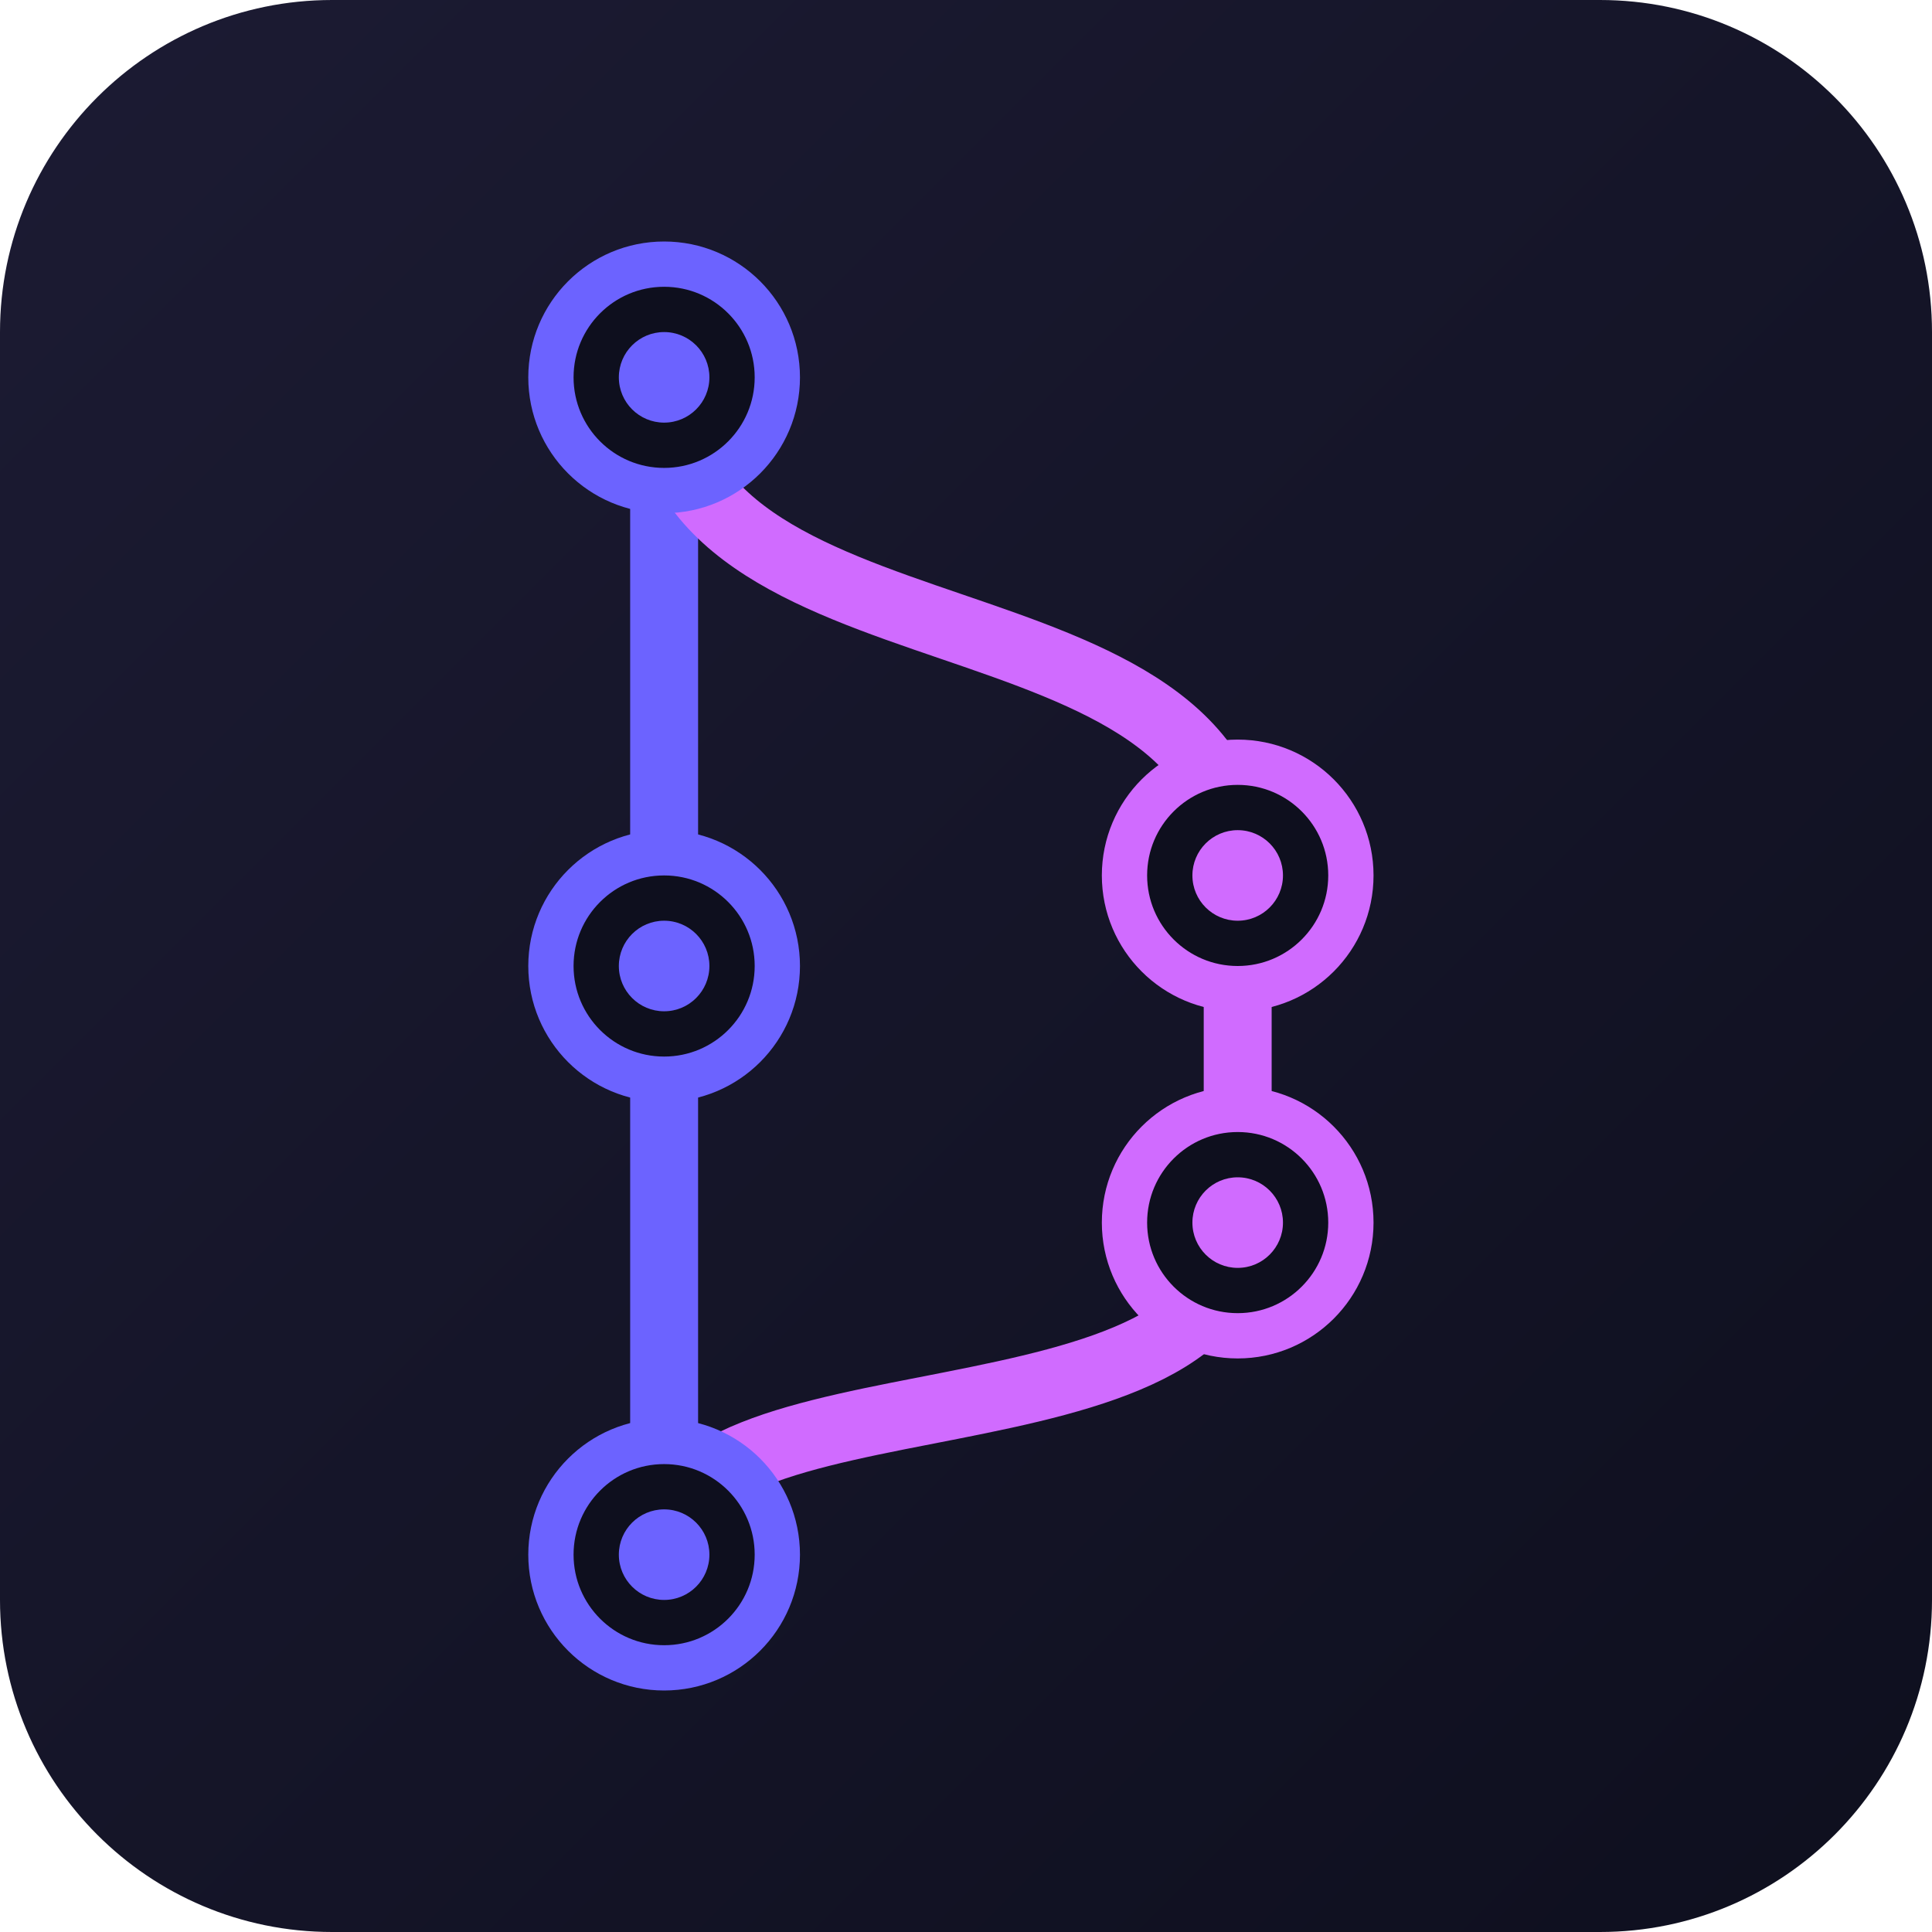
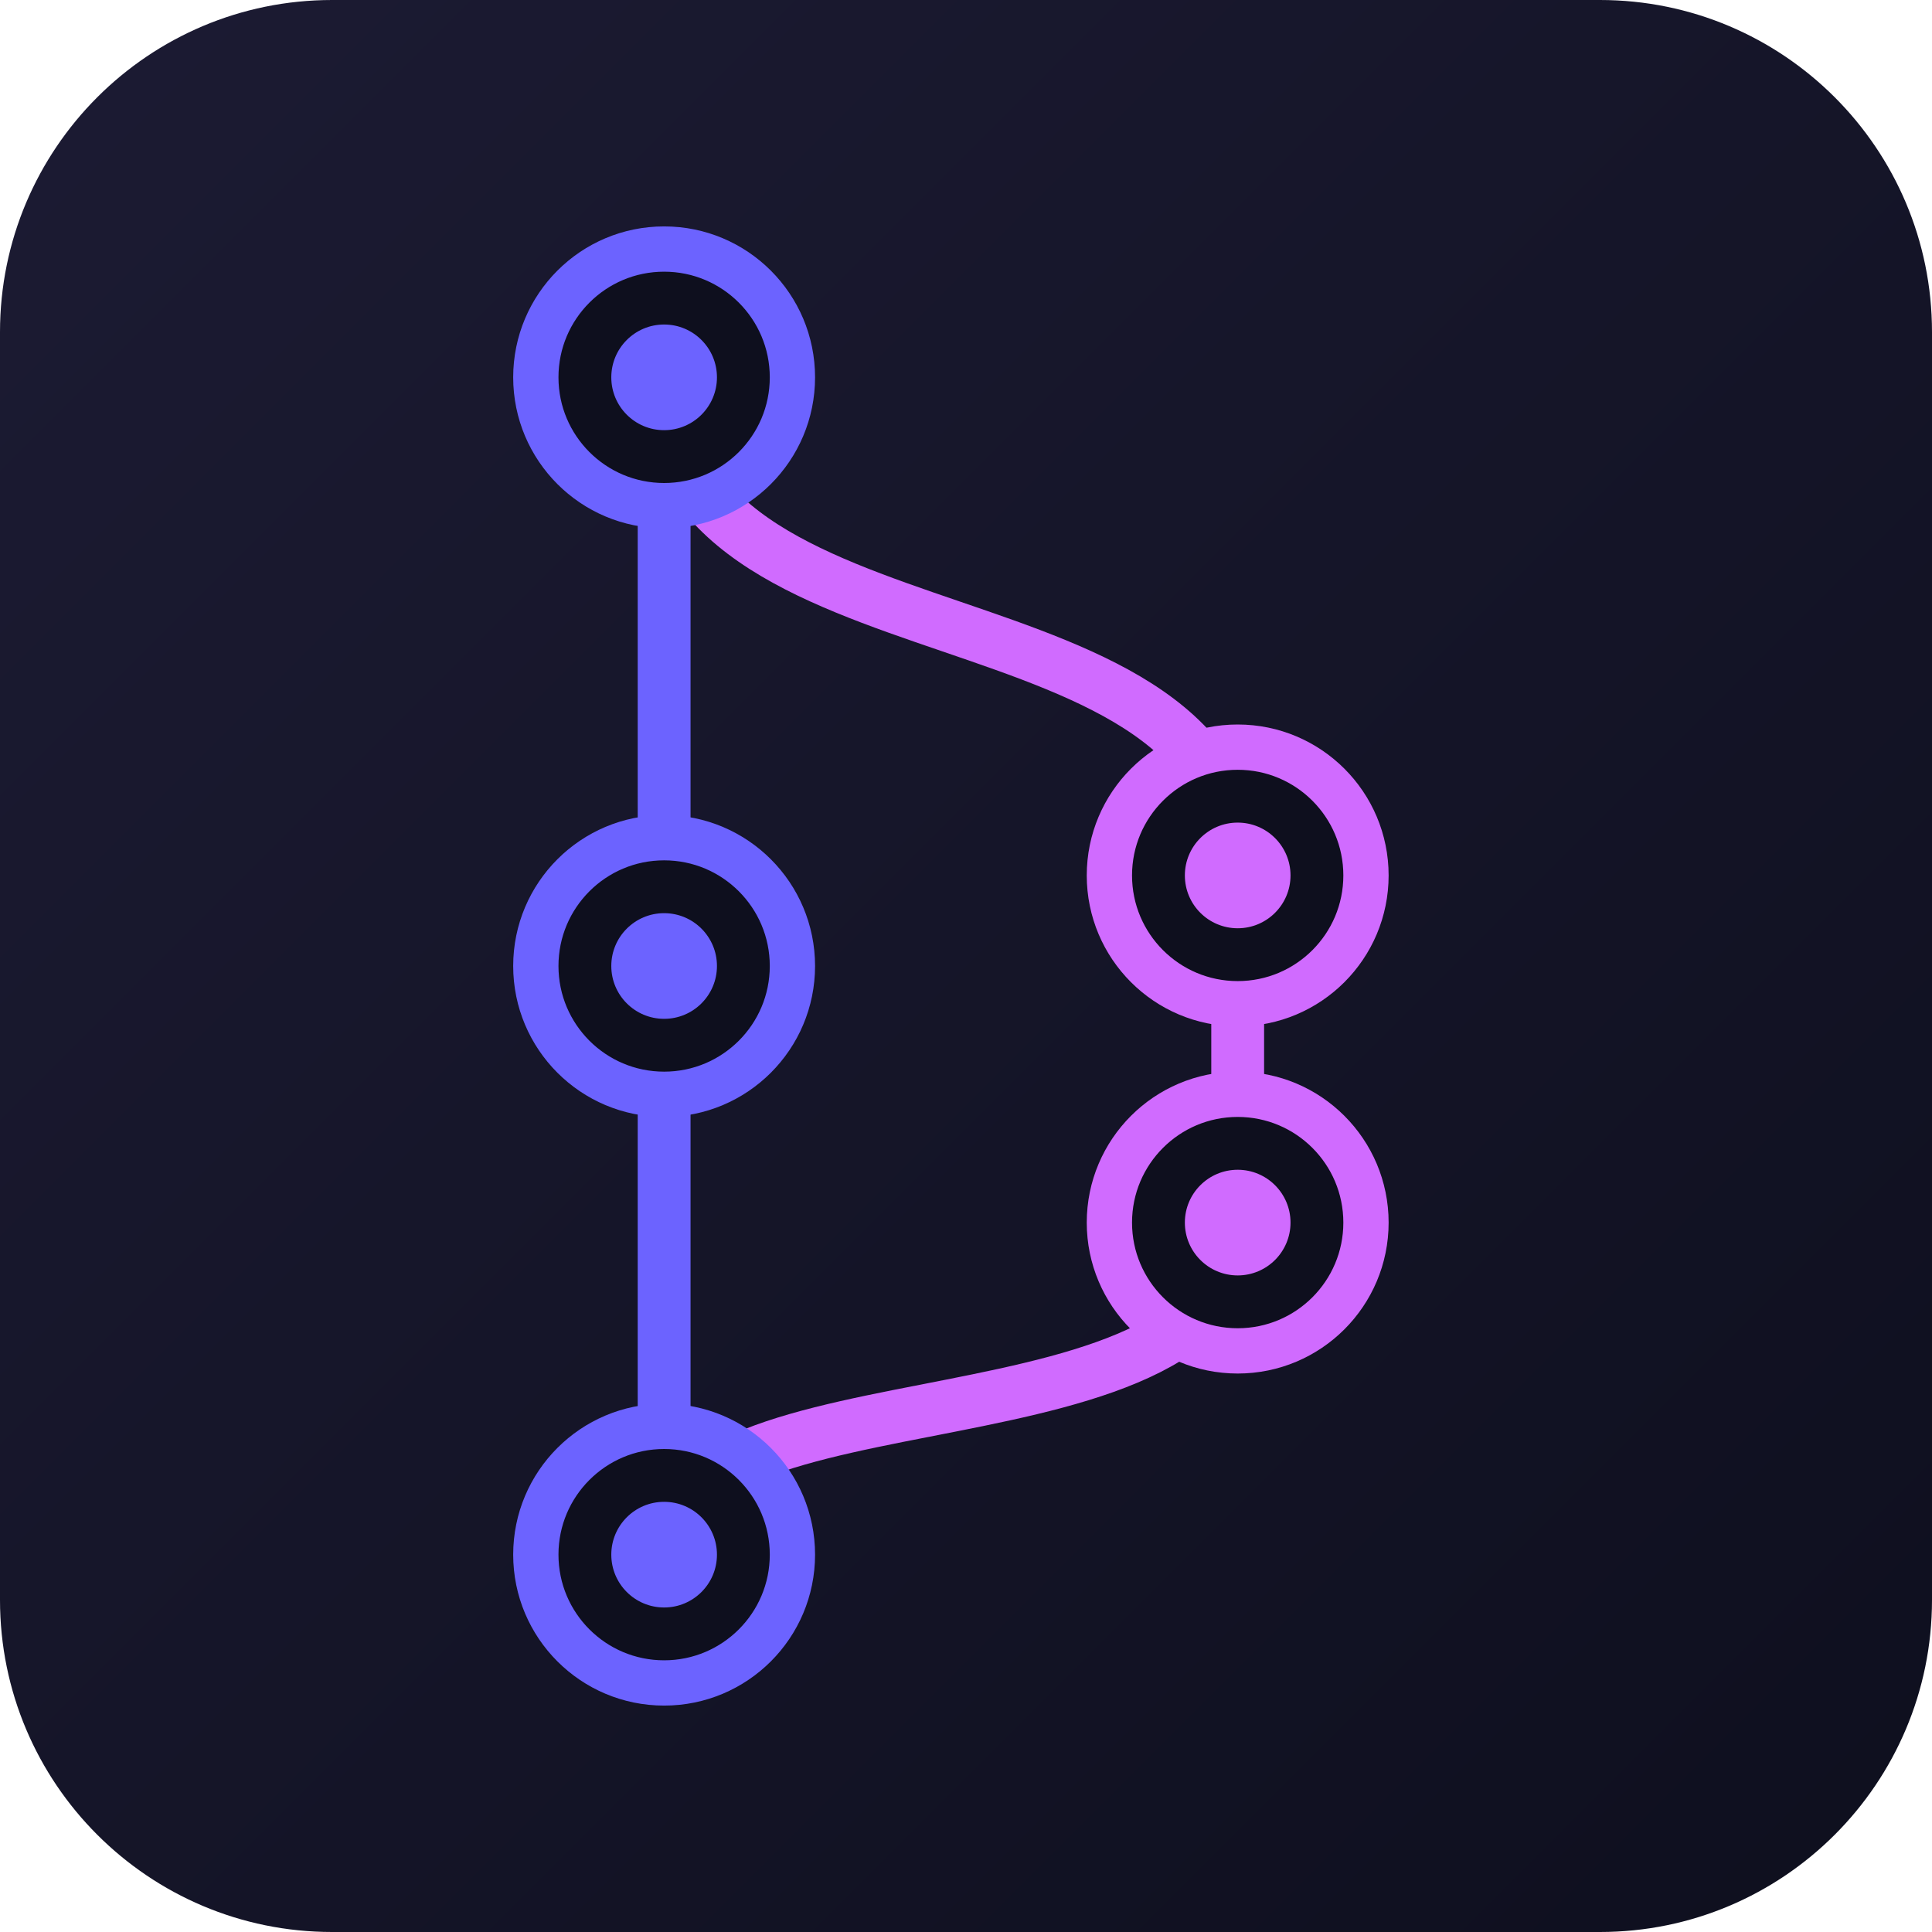
<svg xmlns="http://www.w3.org/2000/svg" viewBox="0 0 256 256" width="256" height="256">
  <defs>
    <linearGradient id="bg" x1="0" y1="0" x2="1" y2="1">
      <stop offset="0%" stop-color="#1c1b33" />
      <stop offset="100%" stop-color="#0e0f1e" />
    </linearGradient>
  </defs>
  <rect width="256" height="256" rx="44" fill="url(#bg)" />
-   <line x1="88" y1="50" x2="88" y2="206" stroke="#6c63ff" stroke-width="9" stroke-linecap="round" />
-   <path d="M88,50 C88,90 164,76 164,116" stroke="#d06bff" stroke-width="9" fill="none" stroke-linecap="round" />
-   <line x1="164" y1="116" x2="164" y2="162" stroke="#d06bff" stroke-width="9" stroke-linecap="round" />
-   <path d="M164,162 C164,194 88,180 88,206" stroke="#d06bff" stroke-width="9" fill="none" stroke-linecap="round" />
-   <circle cx="88" cy="50" r="15" fill="#0e0f1e" stroke="#6c63ff" stroke-width="6" />
-   <circle cx="88" cy="50" r="6" fill="#6c63ff" />
-   <circle cx="88" cy="128" r="15" fill="#0e0f1e" stroke="#6c63ff" stroke-width="6" />
-   <circle cx="88" cy="128" r="6" fill="#6c63ff" />
-   <circle cx="88" cy="206" r="15" fill="#0e0f1e" stroke="#6c63ff" stroke-width="6" />
-   <circle cx="88" cy="206" r="6" fill="#6c63ff" />
-   <circle cx="164" cy="116" r="15" fill="#0e0f1e" stroke="#d06bff" stroke-width="6" />
-   <circle cx="164" cy="116" r="6" fill="#d06bff" />
-   <circle cx="164" cy="162" r="15" fill="#0e0f1e" stroke="#d06bff" stroke-width="6" />
-   <circle cx="164" cy="162" r="6" fill="#d06bff" />
+   <line x1="88" y1="50" x2="88" y2="206" stroke="#6c63ff" stroke-width="7" stroke-linecap="round" />
+   <path d="M88,50 C88,90 164,76 164,116" stroke="#d06bff" stroke-width="7" fill="none" stroke-linecap="round" />
+   <line x1="164" y1="116" x2="164" y2="162" stroke="#d06bff" stroke-width="7" stroke-linecap="round" />
+   <path d="M164,162 C164,194 88,180 88,206" stroke="#d06bff" stroke-width="7" fill="none" stroke-linecap="round" />
+   <circle cx="88" cy="50" r="17" fill="#0e0f1e" stroke="#6c63ff" stroke-width="6" />
+   <circle cx="88" cy="50" r="7" fill="#6c63ff" />
+   <circle cx="88" cy="128" r="17" fill="#0e0f1e" stroke="#6c63ff" stroke-width="6" />
+   <circle cx="88" cy="128" r="7" fill="#6c63ff" />
+   <circle cx="88" cy="206" r="17" fill="#0e0f1e" stroke="#6c63ff" stroke-width="6" />
+   <circle cx="88" cy="206" r="7" fill="#6c63ff" />
+   <circle cx="164" cy="116" r="17" fill="#0e0f1e" stroke="#d06bff" stroke-width="6" />
+   <circle cx="164" cy="116" r="7" fill="#d06bff" />
+   <circle cx="164" cy="162" r="17" fill="#0e0f1e" stroke="#d06bff" stroke-width="6" />
+   <circle cx="164" cy="162" r="7" fill="#d06bff" />
</svg>
